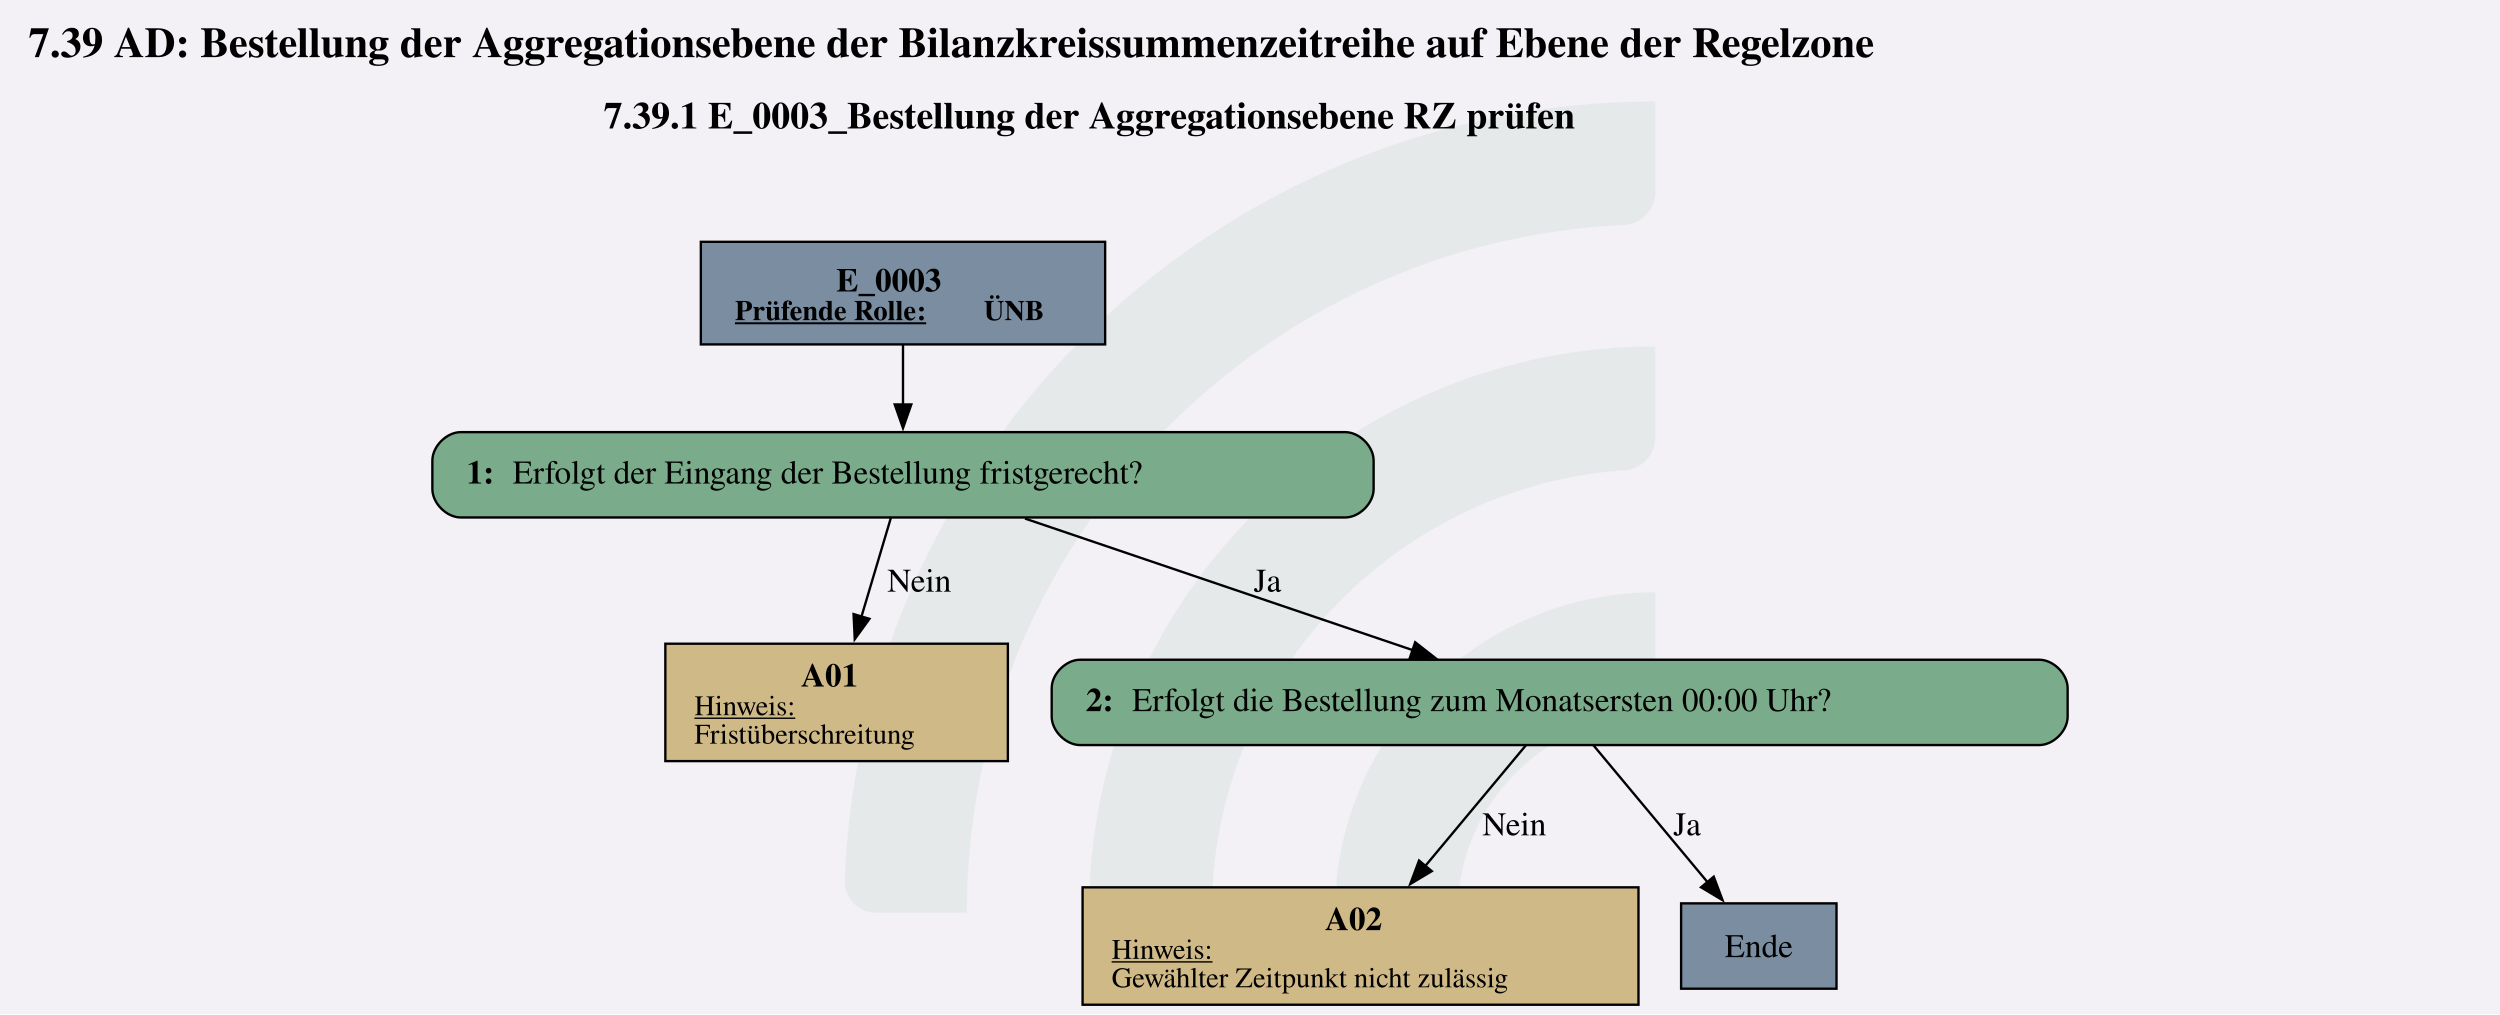
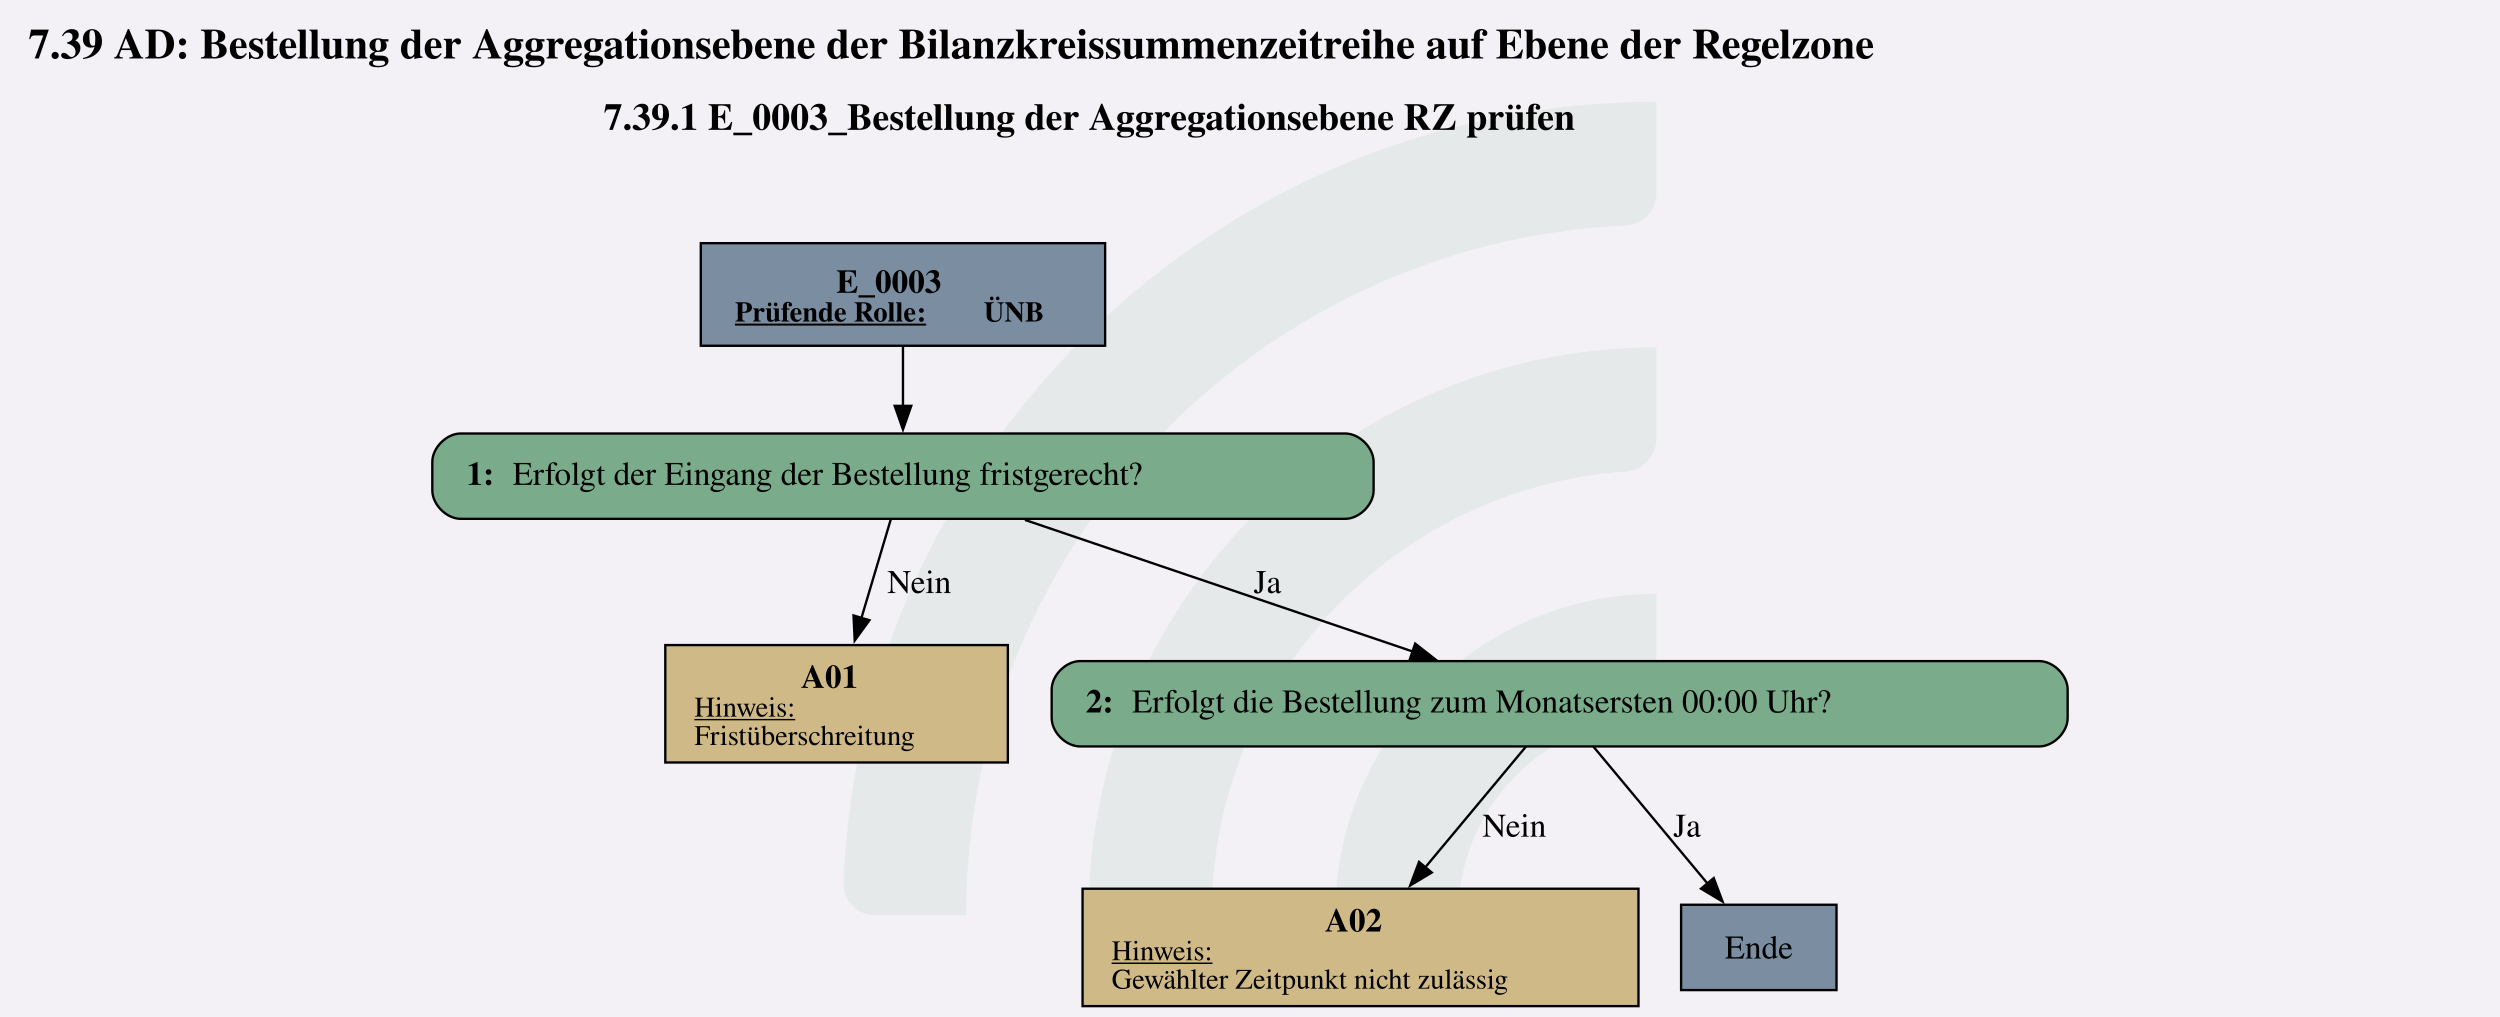
- <svg xmlns="http://www.w3.org/2000/svg" version="1.1" width="1406.667px" viewBox="0 0 1406.667 570.667" height="570.667px">
+ <svg xmlns="http://www.w3.org/2000/svg" version="1.1" width="236.0px" viewBox="0 0 236.0 96.0" height="96.0px">
  <g>
-     <svg version="1.1" width="1406.667px" viewBox="0 0 1406.667 570.667" height="570.667px">
-       <polygon fill="#f3f1f6" points="0,0 1406.667,0 1406.667,570.667 0,570.667" />
+     <svg version="1.1" width="236.0px" viewBox="0 0 236.0 96.0" height="96.0px">
+       <polygon fill="#f3f1f6" points="0,0 236.0,0 236.0,96.0 0,96.0" />
      <g>
-         <g transform="translate(475.236, 57.06667) scale(1 1) translate(0, 0) scale(2.580906 2.580906) ">
+         <g transform="translate(79.62848, 9.6) scale(1 1) translate(0, 0) scale(0.4341711 0.4341711) ">
          <defs id="defs2">
            <clipPath clipPathUnits="userSpaceOnUse" id="clipPath23">
              <path d="M 0,568.156 H 579.236 V 0 H 0 Z" id="path21" />
            </clipPath>
          </defs>
          <g id="layer1" transform="translate(-16.54194,-55.30527)">
            <g id="g19" clip-path="url(#clipPath23)" transform="matrix(0.3527778,0,0,-0.3527778,0.01017023,243.7368)" style="opacity:0.2">
              <g id="g25" transform="translate(122.444,32.7195)">
                <path d="m 0,0 h -56.104 c -11,0 -19.898,9.123 -19.463,20.115 10.594,267.191 231.277,481.302 501.029,481.302 v -56.02 c 0,-10.98 -8.688,-19.892 -19.658,-20.393 C 180.29,414.697 0,228.005 0,0" style="fill:#6ead83;fill-opacity:0.5;fill-rule:nonzero;stroke:none" id="path27" />
              </g>
              <g id="g29" transform="translate(273.7828,32.7195)">
                <path d="m 0,0 h -55.926 c -11.228,0 -20.091,9.482 -19.435,20.69 10.744,183.439 163.389,329.388 349.485,329.388 v -56.263 c 0,-10.709 -8.273,-19.617 -18.957,-20.35 C 112.819,263.696 0,144.774 0,0" style="fill:#6ead83;fill-opacity:0.5;fill-rule:nonzero;stroke:none" id="path31" />
              </g>
              <g id="g33" transform="translate(425.7667,32.7195)">
                <path d="m 0,0 h -55.445 c -11.653,0 -20.604,10.17 -19.334,21.753 10.866,99.032 95.031,176.341 196.919,176.341 v -57.011 c 0,-10.046 -7.283,-18.755 -17.229,-20.165 C 45.688,112.522 0,61.497 0,0" style="fill:#6ead83;fill-opacity:0.5;fill-rule:nonzero;stroke:none" id="path35" />
              </g>
            </g>
          </g>
        </g>
-         <svg width="1055pt" height="428pt" viewBox="0.00 0.00 1054.50 427.82">
-           <g id="graph0" class="graph" transform="scale(1 1) rotate(0) translate(4 423.82)">
+         <svg width="177pt" height="72pt" viewBox="0.00 0.00 177.47 72.00">
+           <g id="graph0" class="graph" transform="scale(0.168295 0.168295) rotate(0) translate(4 423.82)">
            <text text-anchor="start" x="8" y="-399.72" font-family="Times,serif" font-weight="bold" font-size="18.00">7.39 AD: Bestellung der Aggregationsebene der Bilanzkreissummenzeitreihe auf Ebene der Regelzone</text>
            <text text-anchor="start" x="250.62" y="-369.62" font-family="Times,serif" font-weight="bold" font-size="16.00">7.39.1 E_0003_Bestellung der Aggregationsebene RZ prüfen</text>
            <g id="node1" class="node">
              <polygon fill="#7a8da1" stroke="black" points="462.15,-321.82 291.6,-321.82 291.6,-278.54 462.15,-278.54 462.15,-321.82" />
              <text text-anchor="start" x="348.75" y="-300.88" font-family="Times,serif" font-weight="bold" font-size="14.00">E_0003</text>
              <text text-anchor="start" x="306" y="-288.78" font-family="Times,serif" font-weight="bold" text-decoration="underline" font-size="12.00">Prüfende Rolle:</text>
              <text text-anchor="start" x="411" y="-288.78" font-family="Times,serif" font-weight="bold" font-size="12.00"> ÜNB</text>
            </g>
            <g id="node2" class="node">
              <path fill="#7aab8a" stroke="black" d="M563.4,-241.54C563.4,-241.54 190.35,-241.54 190.35,-241.54 184.35,-241.54 178.35,-235.54 178.35,-229.54 178.35,-229.54 178.35,-217.54 178.35,-217.54 178.35,-211.54 184.35,-205.54 190.35,-205.54 190.35,-205.54 563.4,-205.54 563.4,-205.54 569.4,-205.54 575.4,-211.54 575.4,-217.54 575.4,-217.54 575.4,-229.54 575.4,-229.54 575.4,-235.54 569.4,-241.54 563.4,-241.54" />
              <text text-anchor="start" x="192.75" y="-219.86" font-family="Times,serif" font-weight="bold" font-size="14.00">1: </text>
              <text text-anchor="start" x="212.25" y="-219.86" font-family="Times,serif" font-size="14.00">Erfolgt der Eingang der Bestellung fristgerecht?</text>
            </g>
            <g id="edge1" class="edge">
              <path fill="none" stroke="black" d="M376.88,-278.39C376.88,-270.53 376.88,-261.45 376.88,-253.01" />
              <polygon fill="black" stroke="black" points="380.38,-253.21 376.88,-243.21 373.38,-253.21 380.38,-253.21" />
            </g>
            <g id="node3" class="node">
              <polygon fill="#cfb986" stroke="black" points="421.12,-152.29 276.63,-152.29 276.63,-102.77 421.12,-102.77 421.12,-152.29" />
              <text text-anchor="start" x="333.88" y="-134.23" font-family="Times,serif" font-weight="bold" font-size="14.00">A01</text>
              <text text-anchor="start" x="288.88" y="-122.13" font-family="Times,serif" text-decoration="underline" font-size="12.00">Hinweis:</text>
              <text text-anchor="start" x="288.88" y="-110.13" font-family="Times,serif" font-size="12.00">Fristüberschreitung</text>
            </g>
            <g id="edge2" class="edge">
              <path fill="none" stroke="black" d="M371.74,-205.3C368.28,-193.67 363.58,-177.91 359.35,-163.7" />
              <polygon fill="black" stroke="black" points="362.73,-162.78 356.52,-154.19 356.02,-164.78 362.73,-162.78" />
              <text text-anchor="middle" x="383.75" y="-174.24" font-family="Times,serif" font-size="14.00">Nein</text>
            </g>
            <g id="node4" class="node">
              <path fill="#7aab8a" stroke="black" d="M856.15,-145.53C856.15,-145.53 451.6,-145.53 451.6,-145.53 445.6,-145.53 439.6,-139.53 439.6,-133.53 439.6,-133.53 439.6,-121.53 439.6,-121.53 439.6,-115.53 445.6,-109.53 451.6,-109.53 451.6,-109.53 856.15,-109.53 856.15,-109.53 862.15,-109.53 868.15,-115.53 868.15,-121.53 868.15,-121.53 868.15,-133.53 868.15,-133.53 868.15,-139.53 862.15,-145.53 856.15,-145.53" />
              <text text-anchor="start" x="454" y="-123.86" font-family="Times,serif" font-weight="bold" font-size="14.00">2: </text>
              <text text-anchor="start" x="473.5" y="-123.86" font-family="Times,serif" font-size="14.00">Erfolgt die Bestellung zum Monatsersten 00:00 Uhr?</text>
            </g>
            <g id="edge3" class="edge">
              <path fill="none" stroke="black" d="M428.33,-205.08C474.58,-189.38 542.62,-166.29 591.87,-149.58" />
              <polygon fill="black" stroke="black" points="592.92,-152.91 601.26,-146.39 590.67,-146.28 592.92,-152.91" />
              <text text-anchor="middle" x="530.62" y="-174.24" font-family="Times,serif" font-size="14.00">Ja</text>
            </g>
            <g id="node5" class="node">
              <polygon fill="#cfb986" stroke="black" points="687.12,-49.52 452.63,-49.52 452.63,0 687.12,0 687.12,-49.52" />
              <text text-anchor="start" x="554.88" y="-31.46" font-family="Times,serif" font-weight="bold" font-size="14.00">A02</text>
              <text text-anchor="start" x="464.88" y="-19.36" font-family="Times,serif" text-decoration="underline" font-size="12.00">Hinweis:</text>
              <text text-anchor="start" x="464.88" y="-7.36" font-family="Times,serif" font-size="12.00">Gewählter Zeitpunkt nicht zulässig</text>
            </g>
            <g id="edge4" class="edge">
              <path fill="none" stroke="black" d="M639.63,-109.44C627.99,-95.47 611.2,-75.34 597.01,-58.32" />
              <polygon fill="black" stroke="black" points="599.93,-56.35 590.84,-50.91 594.56,-60.83 599.93,-56.35" />
              <text text-anchor="middle" x="634.75" y="-71.47" font-family="Times,serif" font-size="14.00">Nein</text>
            </g>
            <g id="node6" class="node">
              <polygon fill="#7a8da1" stroke="black" points="770.65,-42.76 705.1,-42.76 705.1,-6.76 770.65,-6.76 770.65,-42.76" />
              <text text-anchor="middle" x="737.88" y="-20.08" font-family="Times,serif" font-size="14.00">Ende</text>
            </g>
            <g id="edge5" class="edge">
              <path fill="none" stroke="black" d="M668.12,-109.44C681.4,-93.51 701.37,-69.56 716.54,-51.35" />
              <polygon fill="black" stroke="black" points="718.87,-54.02 722.59,-44.1 713.5,-49.54 718.87,-54.02" />
              <text text-anchor="middle" x="707.62" y="-71.47" font-family="Times,serif" font-size="14.00">Ja</text>
            </g>
          </g>
        </svg>
      </g>
    </svg>
  </g>
</svg>
